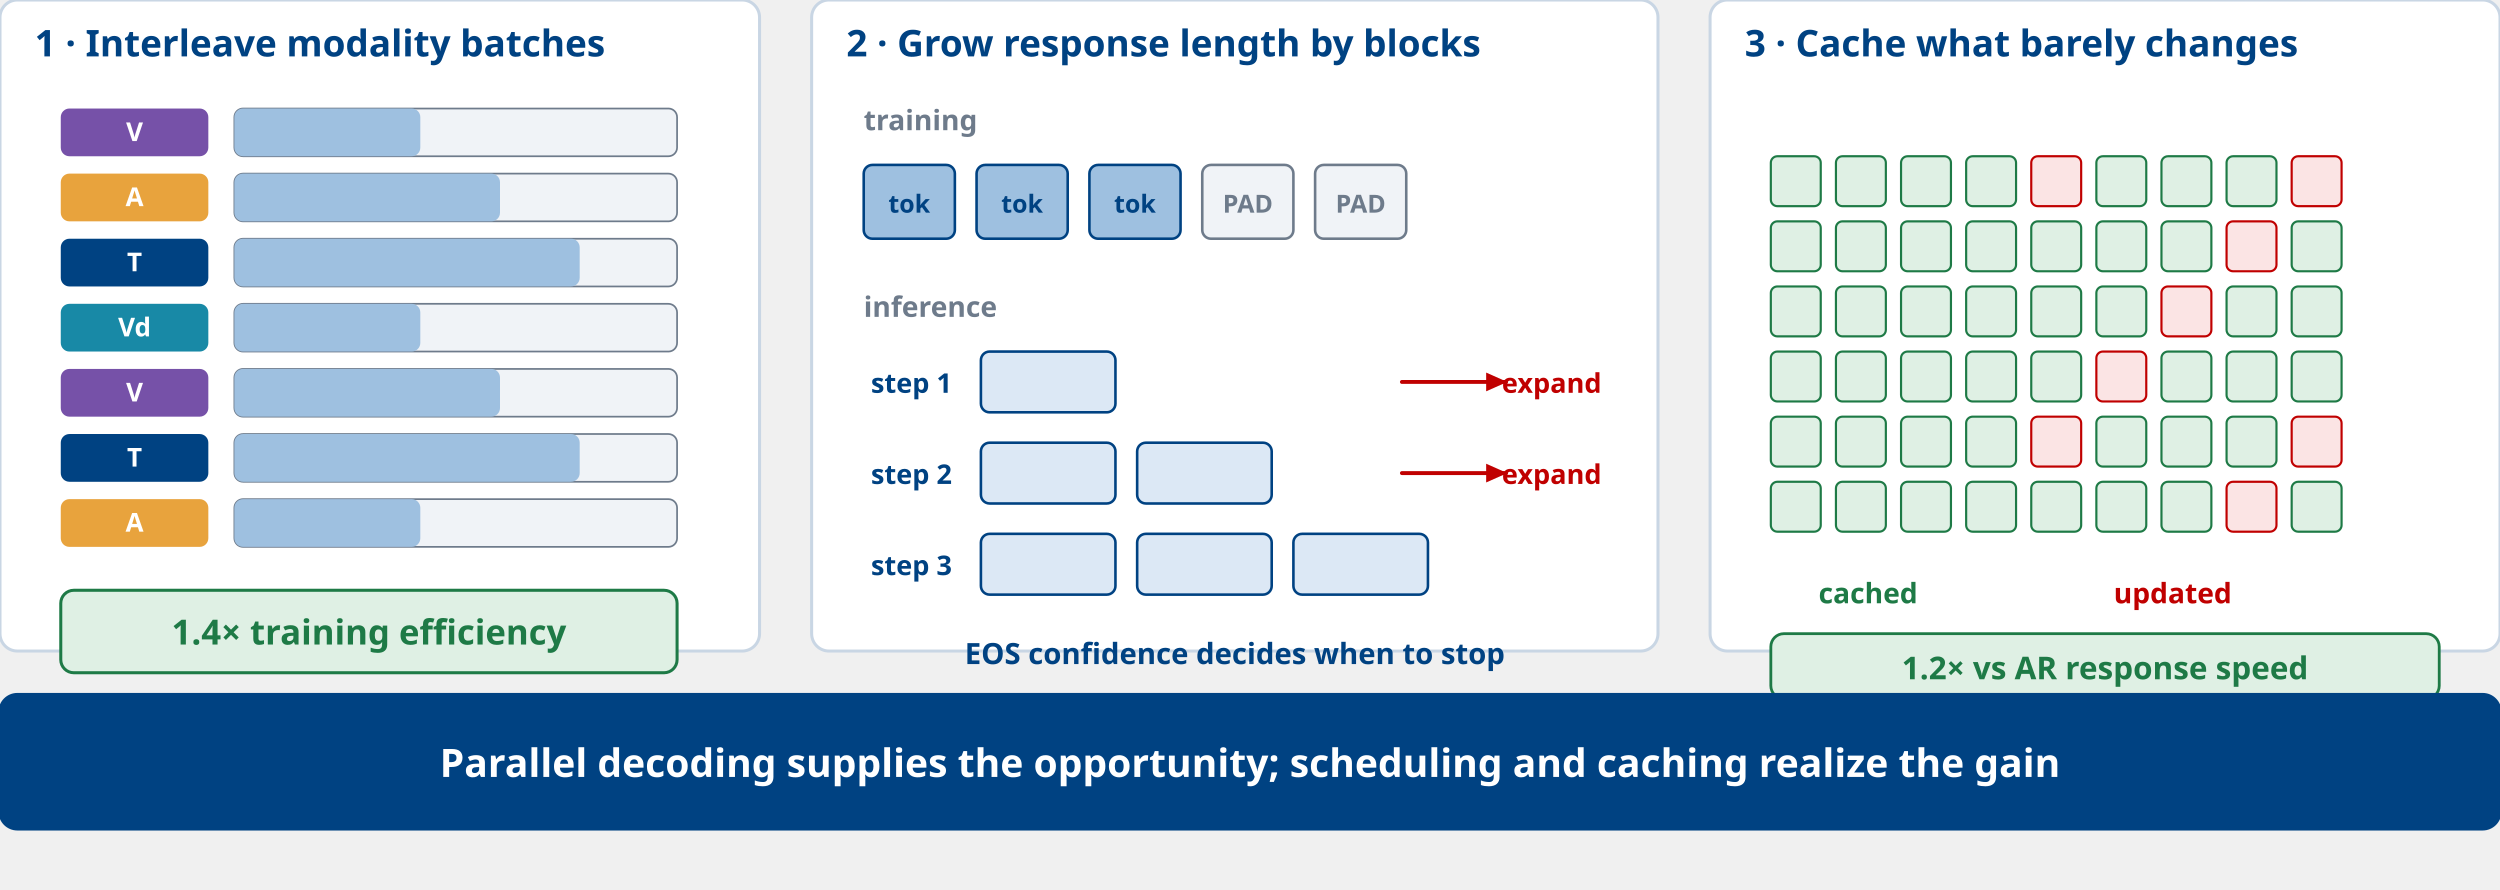
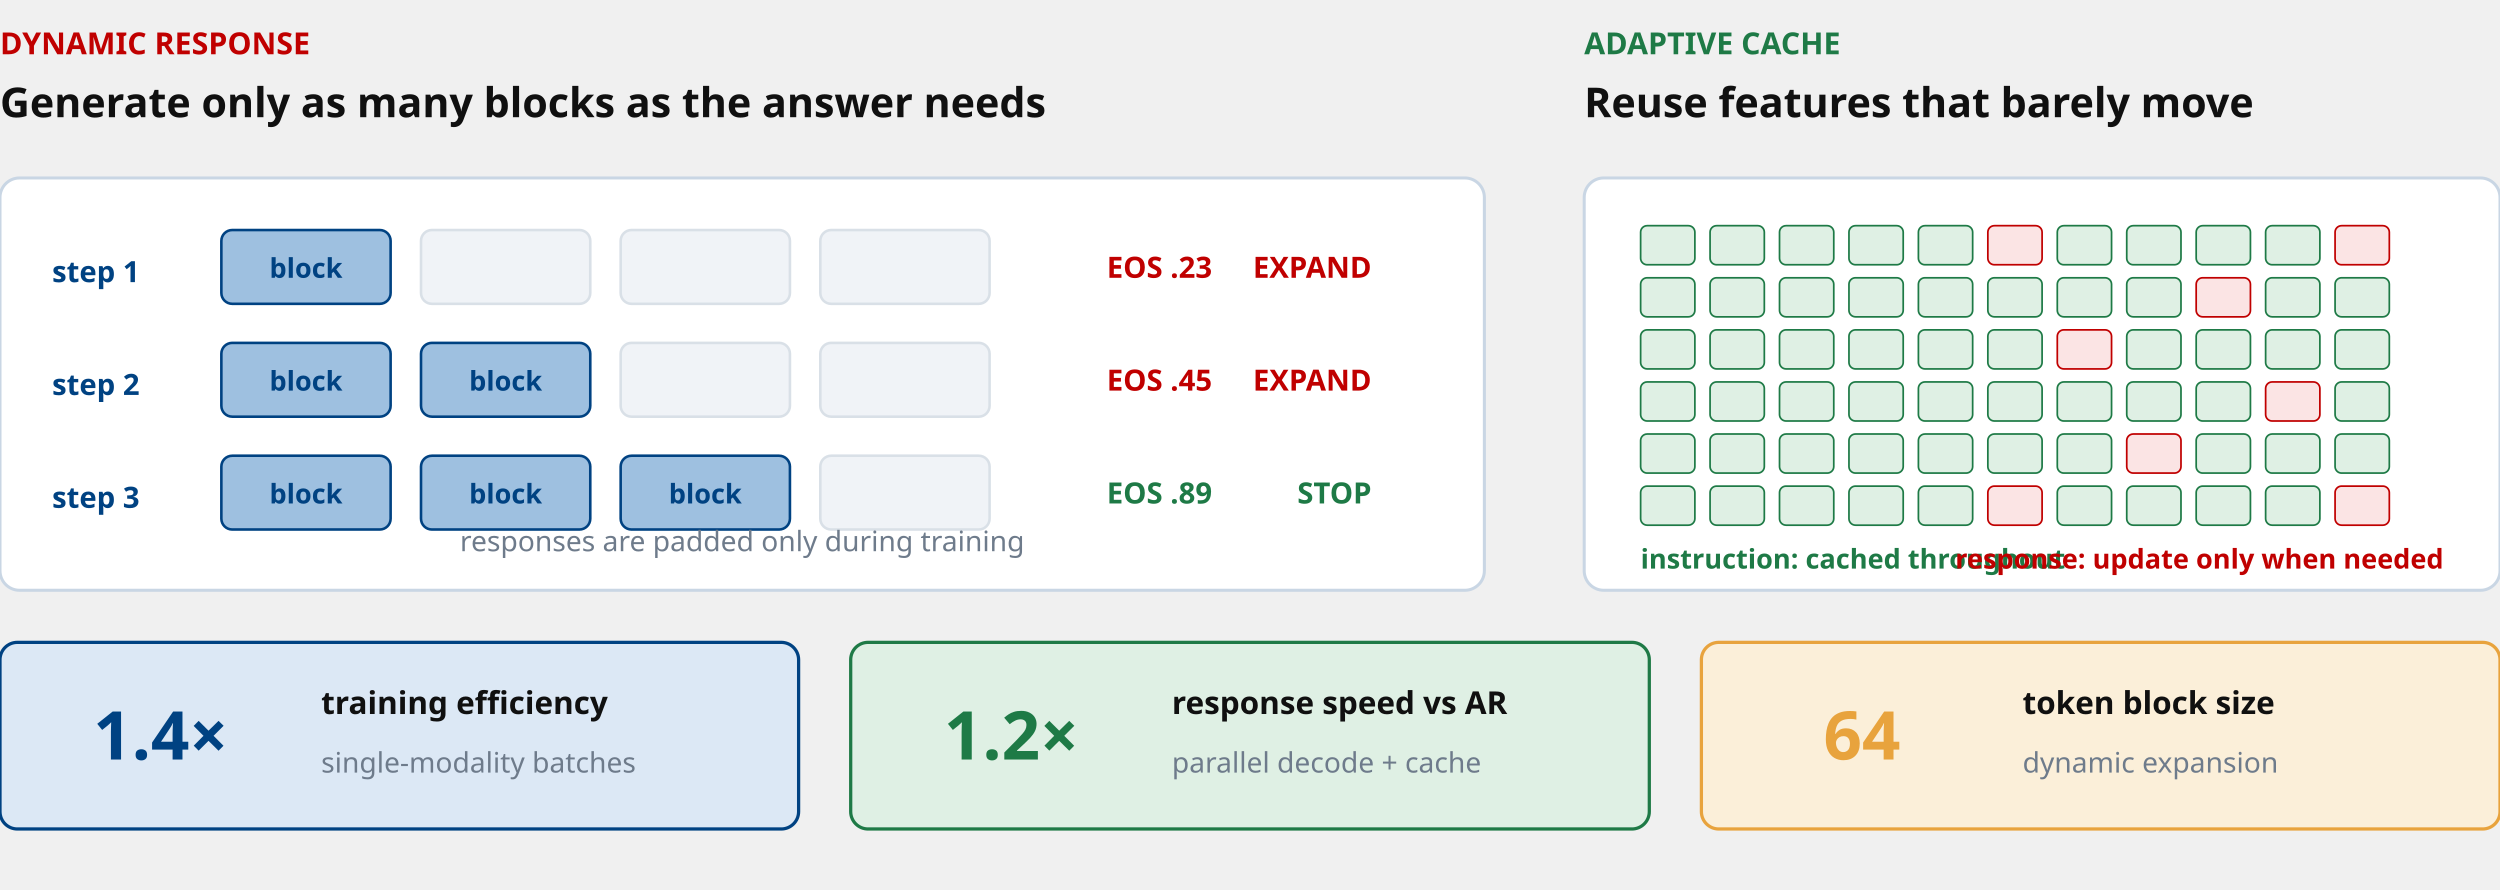
<svg xmlns="http://www.w3.org/2000/svg" width="1152" height="410" viewBox="0 0 1152 410">
-   <defs>
-     <marker id="arw-red" viewBox="0 0 10 10" refX="8.5" refY="5" markerWidth="6" markerHeight="6" orient="auto-start-reverse">
-       <path d="M 0 1 L 9 5 L 0 9 z" fill="#C00000" />
-     </marker>
-   </defs>
-   <rect x="0" y="0" width="350" height="300" rx="8" ry="8" fill="#FFFFFF" stroke="#C9D6E4" stroke-width="1.4" />
-   <text x="16" y="26" font-family="Calibri" font-size="17" font-weight="bold" fill="#004282" text-anchor="start" xml:space="preserve">1 · Interleave modality batches</text>
-   <rect x="28" y="50" width="68" height="22" rx="4" ry="4" fill="#7651A8" />
-   <text x="62" y="65" font-family="Calibri" font-size="12" font-weight="bold" fill="#FFFFFF" text-anchor="middle" xml:space="preserve">V</text>
-   <rect x="108" y="50" width="204" height="22" rx="4" ry="4" fill="#F0F3F7" stroke="#6E7B8B" stroke-width="0.8" />
-   <rect x="108" y="50" width="85.68" height="22" rx="4" ry="4" fill="#9EC0E0" />
-   <rect x="28" y="80" width="68" height="22" rx="4" ry="4" fill="#E8A33D" />
-   <text x="62" y="95" font-family="Calibri" font-size="12" font-weight="bold" fill="#FFFFFF" text-anchor="middle" xml:space="preserve">A</text>
-   <rect x="108" y="80" width="204" height="22" rx="4" ry="4" fill="#F0F3F7" stroke="#6E7B8B" stroke-width="0.8" />
-   <rect x="108" y="80" width="122.4" height="22" rx="4" ry="4" fill="#9EC0E0" />
-   <rect x="28" y="110" width="68" height="22" rx="4" ry="4" fill="#004282" />
-   <text x="62" y="125" font-family="Calibri" font-size="12" font-weight="bold" fill="#FFFFFF" text-anchor="middle" xml:space="preserve">T</text>
-   <rect x="108" y="110" width="204" height="22" rx="4" ry="4" fill="#F0F3F7" stroke="#6E7B8B" stroke-width="0.8" />
-   <rect x="108" y="110" width="159.12" height="22" rx="4" ry="4" fill="#9EC0E0" />
-   <rect x="28" y="140" width="68" height="22" rx="4" ry="4" fill="#1889A6" />
-   <text x="62" y="155" font-family="Calibri" font-size="12" font-weight="bold" fill="#FFFFFF" text-anchor="middle" xml:space="preserve">Vd</text>
-   <rect x="108" y="140" width="204" height="22" rx="4" ry="4" fill="#F0F3F7" stroke="#6E7B8B" stroke-width="0.8" />
-   <rect x="108" y="140" width="85.68" height="22" rx="4" ry="4" fill="#9EC0E0" />
-   <rect x="28" y="170" width="68" height="22" rx="4" ry="4" fill="#7651A8" />
-   <text x="62" y="185" font-family="Calibri" font-size="12" font-weight="bold" fill="#FFFFFF" text-anchor="middle" xml:space="preserve">V</text>
-   <rect x="108" y="170" width="204" height="22" rx="4" ry="4" fill="#F0F3F7" stroke="#6E7B8B" stroke-width="0.8" />
-   <rect x="108" y="170" width="122.4" height="22" rx="4" ry="4" fill="#9EC0E0" />
-   <rect x="28" y="200" width="68" height="22" rx="4" ry="4" fill="#004282" />
-   <text x="62" y="215" font-family="Calibri" font-size="12" font-weight="bold" fill="#FFFFFF" text-anchor="middle" xml:space="preserve">T</text>
-   <rect x="108" y="200" width="204" height="22" rx="4" ry="4" fill="#F0F3F7" stroke="#6E7B8B" stroke-width="0.8" />
-   <rect x="108" y="200" width="159.12" height="22" rx="4" ry="4" fill="#9EC0E0" />
-   <rect x="28" y="230" width="68" height="22" rx="4" ry="4" fill="#E8A33D" />
-   <text x="62" y="245" font-family="Calibri" font-size="12" font-weight="bold" fill="#FFFFFF" text-anchor="middle" xml:space="preserve">A</text>
-   <rect x="108" y="230" width="204" height="22" rx="4" ry="4" fill="#F0F3F7" stroke="#6E7B8B" stroke-width="0.8" />
-   <rect x="108" y="230" width="85.68" height="22" rx="4" ry="4" fill="#9EC0E0" />
-   <rect x="28" y="272" width="284" height="38" rx="6" ry="6" fill="#DFF0E4" stroke="#1E7A46" stroke-width="1.4" />
-   <text x="170" y="297" font-family="Calibri" font-size="16" font-weight="bold" fill="#1E7A46" text-anchor="middle" xml:space="preserve">1.4× training efficiency</text>
-   <rect x="374" y="0" width="390" height="300" rx="8" ry="8" fill="#FFFFFF" stroke="#C9D6E4" stroke-width="1.4" />
-   <text x="390" y="26" font-family="Calibri" font-size="17" font-weight="bold" fill="#004282" text-anchor="start" xml:space="preserve">2 · Grow response length by blocks</text>
-   <text x="398" y="60" font-family="Calibri" font-size="13" font-weight="bold" fill="#6E7B8B" text-anchor="start" xml:space="preserve">training</text>
-   <rect x="398" y="76" width="42" height="34" rx="4" ry="4" fill="#9EC0E0" stroke="#004282" stroke-width="1.2" />
-   <text x="419" y="98" font-family="Calibri" font-size="11.5" font-weight="bold" fill="#004282" text-anchor="middle" xml:space="preserve">tok</text>
-   <rect x="450" y="76" width="42" height="34" rx="4" ry="4" fill="#9EC0E0" stroke="#004282" stroke-width="1.2" />
-   <text x="471" y="98" font-family="Calibri" font-size="11.5" font-weight="bold" fill="#004282" text-anchor="middle" xml:space="preserve">tok</text>
-   <rect x="502" y="76" width="42" height="34" rx="4" ry="4" fill="#9EC0E0" stroke="#004282" stroke-width="1.2" />
-   <text x="523" y="98" font-family="Calibri" font-size="11.5" font-weight="bold" fill="#004282" text-anchor="middle" xml:space="preserve">tok</text>
-   <rect x="554" y="76" width="42" height="34" rx="4" ry="4" fill="#F0F3F7" stroke="#6E7B8B" stroke-width="1.2" />
-   <text x="575" y="98" font-family="Calibri" font-size="11.5" font-weight="bold" fill="#6E7B8B" text-anchor="middle" xml:space="preserve">PAD</text>
-   <rect x="606" y="76" width="42" height="34" rx="4" ry="4" fill="#F0F3F7" stroke="#6E7B8B" stroke-width="1.2" />
-   <text x="627" y="98" font-family="Calibri" font-size="11.5" font-weight="bold" fill="#6E7B8B" text-anchor="middle" xml:space="preserve">PAD</text>
-   <text x="398" y="146" font-family="Calibri" font-size="13" font-weight="bold" fill="#6E7B8B" text-anchor="start" xml:space="preserve">inference</text>
-   <rect x="452" y="162" width="62" height="28" rx="4" ry="4" fill="#DCE8F5" stroke="#004282" stroke-width="1.2" />
-   <text x="420" y="181" font-family="Calibri" font-size="12.5" font-weight="bold" fill="#004282" text-anchor="middle" xml:space="preserve">step 1</text>
-   <path d="M 646 176 L 694 176" stroke="#C00000" stroke-width="1.8" fill="none" stroke-linecap="round" marker-end="url(#arw-red)" />
-   <text x="738" y="181" font-family="Calibri" font-size="12.5" font-weight="bold" fill="#C00000" text-anchor="end" xml:space="preserve">expand</text>
-   <rect x="452" y="204" width="62" height="28" rx="4" ry="4" fill="#DCE8F5" stroke="#004282" stroke-width="1.2" />
-   <rect x="524" y="204" width="62" height="28" rx="4" ry="4" fill="#DCE8F5" stroke="#004282" stroke-width="1.2" />
-   <text x="420" y="223" font-family="Calibri" font-size="12.5" font-weight="bold" fill="#004282" text-anchor="middle" xml:space="preserve">step 2</text>
-   <path d="M 646 218 L 694 218" stroke="#C00000" stroke-width="1.8" fill="none" stroke-linecap="round" marker-end="url(#arw-red)" />
-   <text x="738" y="223" font-family="Calibri" font-size="12.5" font-weight="bold" fill="#C00000" text-anchor="end" xml:space="preserve">expand</text>
-   <rect x="452" y="246" width="62" height="28" rx="4" ry="4" fill="#DCE8F5" stroke="#004282" stroke-width="1.2" />
-   <rect x="524" y="246" width="62" height="28" rx="4" ry="4" fill="#DCE8F5" stroke="#004282" stroke-width="1.2" />
-   <rect x="596" y="246" width="62" height="28" rx="4" ry="4" fill="#DCE8F5" stroke="#004282" stroke-width="1.2" />
-   <text x="420" y="265" font-family="Calibri" font-size="12.5" font-weight="bold" fill="#004282" text-anchor="middle" xml:space="preserve">step 3</text>
-   <text x="569" y="306" font-family="Calibri" font-size="13.5" font-weight="bold" fill="#004282" text-anchor="middle" xml:space="preserve">EOS confidence decides when to stop</text>
-   <rect x="788" y="0" width="364" height="300" rx="8" ry="8" fill="#FFFFFF" stroke="#C9D6E4" stroke-width="1.4" />
-   <text x="804" y="26" font-family="Calibri" font-size="17" font-weight="bold" fill="#004282" text-anchor="start" xml:space="preserve">3 · Cache what barely changes</text>
-   <rect x="816" y="72" width="23" height="23" rx="3" ry="3" fill="#DFF0E4" stroke="#1E7A46" stroke-width="1" />
-   <rect x="846" y="72" width="23" height="23" rx="3" ry="3" fill="#DFF0E4" stroke="#1E7A46" stroke-width="1" />
-   <rect x="876" y="72" width="23" height="23" rx="3" ry="3" fill="#DFF0E4" stroke="#1E7A46" stroke-width="1" />
-   <rect x="906" y="72" width="23" height="23" rx="3" ry="3" fill="#DFF0E4" stroke="#1E7A46" stroke-width="1" />
-   <rect x="936" y="72" width="23" height="23" rx="3" ry="3" fill="#FBE4E4" stroke="#C00000" stroke-width="1" />
-   <rect x="966" y="72" width="23" height="23" rx="3" ry="3" fill="#DFF0E4" stroke="#1E7A46" stroke-width="1" />
-   <rect x="996" y="72" width="23" height="23" rx="3" ry="3" fill="#DFF0E4" stroke="#1E7A46" stroke-width="1" />
-   <rect x="1026" y="72" width="23" height="23" rx="3" ry="3" fill="#DFF0E4" stroke="#1E7A46" stroke-width="1" />
-   <rect x="1056" y="72" width="23" height="23" rx="3" ry="3" fill="#FBE4E4" stroke="#C00000" stroke-width="1" />
-   <rect x="816" y="102" width="23" height="23" rx="3" ry="3" fill="#DFF0E4" stroke="#1E7A46" stroke-width="1" />
-   <rect x="846" y="102" width="23" height="23" rx="3" ry="3" fill="#DFF0E4" stroke="#1E7A46" stroke-width="1" />
-   <rect x="876" y="102" width="23" height="23" rx="3" ry="3" fill="#DFF0E4" stroke="#1E7A46" stroke-width="1" />
-   <rect x="906" y="102" width="23" height="23" rx="3" ry="3" fill="#DFF0E4" stroke="#1E7A46" stroke-width="1" />
-   <rect x="936" y="102" width="23" height="23" rx="3" ry="3" fill="#DFF0E4" stroke="#1E7A46" stroke-width="1" />
-   <rect x="966" y="102" width="23" height="23" rx="3" ry="3" fill="#DFF0E4" stroke="#1E7A46" stroke-width="1" />
-   <rect x="996" y="102" width="23" height="23" rx="3" ry="3" fill="#DFF0E4" stroke="#1E7A46" stroke-width="1" />
-   <rect x="1026" y="102" width="23" height="23" rx="3" ry="3" fill="#FBE4E4" stroke="#C00000" stroke-width="1" />
-   <rect x="1056" y="102" width="23" height="23" rx="3" ry="3" fill="#DFF0E4" stroke="#1E7A46" stroke-width="1" />
-   <rect x="816" y="132" width="23" height="23" rx="3" ry="3" fill="#DFF0E4" stroke="#1E7A46" stroke-width="1" />
-   <rect x="846" y="132" width="23" height="23" rx="3" ry="3" fill="#DFF0E4" stroke="#1E7A46" stroke-width="1" />
-   <rect x="876" y="132" width="23" height="23" rx="3" ry="3" fill="#DFF0E4" stroke="#1E7A46" stroke-width="1" />
-   <rect x="906" y="132" width="23" height="23" rx="3" ry="3" fill="#DFF0E4" stroke="#1E7A46" stroke-width="1" />
-   <rect x="936" y="132" width="23" height="23" rx="3" ry="3" fill="#DFF0E4" stroke="#1E7A46" stroke-width="1" />
-   <rect x="966" y="132" width="23" height="23" rx="3" ry="3" fill="#DFF0E4" stroke="#1E7A46" stroke-width="1" />
-   <rect x="996" y="132" width="23" height="23" rx="3" ry="3" fill="#FBE4E4" stroke="#C00000" stroke-width="1" />
-   <rect x="1026" y="132" width="23" height="23" rx="3" ry="3" fill="#DFF0E4" stroke="#1E7A46" stroke-width="1" />
-   <rect x="1056" y="132" width="23" height="23" rx="3" ry="3" fill="#DFF0E4" stroke="#1E7A46" stroke-width="1" />
-   <rect x="816" y="162" width="23" height="23" rx="3" ry="3" fill="#DFF0E4" stroke="#1E7A46" stroke-width="1" />
-   <rect x="846" y="162" width="23" height="23" rx="3" ry="3" fill="#DFF0E4" stroke="#1E7A46" stroke-width="1" />
-   <rect x="876" y="162" width="23" height="23" rx="3" ry="3" fill="#DFF0E4" stroke="#1E7A46" stroke-width="1" />
-   <rect x="906" y="162" width="23" height="23" rx="3" ry="3" fill="#DFF0E4" stroke="#1E7A46" stroke-width="1" />
-   <rect x="936" y="162" width="23" height="23" rx="3" ry="3" fill="#DFF0E4" stroke="#1E7A46" stroke-width="1" />
-   <rect x="966" y="162" width="23" height="23" rx="3" ry="3" fill="#FBE4E4" stroke="#C00000" stroke-width="1" />
-   <rect x="996" y="162" width="23" height="23" rx="3" ry="3" fill="#DFF0E4" stroke="#1E7A46" stroke-width="1" />
-   <rect x="1026" y="162" width="23" height="23" rx="3" ry="3" fill="#DFF0E4" stroke="#1E7A46" stroke-width="1" />
-   <rect x="1056" y="162" width="23" height="23" rx="3" ry="3" fill="#DFF0E4" stroke="#1E7A46" stroke-width="1" />
-   <rect x="816" y="192" width="23" height="23" rx="3" ry="3" fill="#DFF0E4" stroke="#1E7A46" stroke-width="1" />
-   <rect x="846" y="192" width="23" height="23" rx="3" ry="3" fill="#DFF0E4" stroke="#1E7A46" stroke-width="1" />
-   <rect x="876" y="192" width="23" height="23" rx="3" ry="3" fill="#DFF0E4" stroke="#1E7A46" stroke-width="1" />
-   <rect x="906" y="192" width="23" height="23" rx="3" ry="3" fill="#DFF0E4" stroke="#1E7A46" stroke-width="1" />
-   <rect x="936" y="192" width="23" height="23" rx="3" ry="3" fill="#FBE4E4" stroke="#C00000" stroke-width="1" />
-   <rect x="966" y="192" width="23" height="23" rx="3" ry="3" fill="#DFF0E4" stroke="#1E7A46" stroke-width="1" />
-   <rect x="996" y="192" width="23" height="23" rx="3" ry="3" fill="#DFF0E4" stroke="#1E7A46" stroke-width="1" />
-   <rect x="1026" y="192" width="23" height="23" rx="3" ry="3" fill="#DFF0E4" stroke="#1E7A46" stroke-width="1" />
-   <rect x="1056" y="192" width="23" height="23" rx="3" ry="3" fill="#FBE4E4" stroke="#C00000" stroke-width="1" />
-   <rect x="816" y="222" width="23" height="23" rx="3" ry="3" fill="#DFF0E4" stroke="#1E7A46" stroke-width="1" />
-   <rect x="846" y="222" width="23" height="23" rx="3" ry="3" fill="#DFF0E4" stroke="#1E7A46" stroke-width="1" />
-   <rect x="876" y="222" width="23" height="23" rx="3" ry="3" fill="#DFF0E4" stroke="#1E7A46" stroke-width="1" />
-   <rect x="906" y="222" width="23" height="23" rx="3" ry="3" fill="#DFF0E4" stroke="#1E7A46" stroke-width="1" />
-   <rect x="936" y="222" width="23" height="23" rx="3" ry="3" fill="#DFF0E4" stroke="#1E7A46" stroke-width="1" />
-   <rect x="966" y="222" width="23" height="23" rx="3" ry="3" fill="#DFF0E4" stroke="#1E7A46" stroke-width="1" />
-   <rect x="996" y="222" width="23" height="23" rx="3" ry="3" fill="#DFF0E4" stroke="#1E7A46" stroke-width="1" />
-   <rect x="1026" y="222" width="23" height="23" rx="3" ry="3" fill="#FBE4E4" stroke="#C00000" stroke-width="1" />
-   <rect x="1056" y="222" width="23" height="23" rx="3" ry="3" fill="#DFF0E4" stroke="#1E7A46" stroke-width="1" />
-   <text x="838" y="278" font-family="Calibri" font-size="13" font-weight="bold" fill="#1E7A46" text-anchor="start" xml:space="preserve">cached</text>
-   <text x="974" y="278" font-family="Calibri" font-size="13" font-weight="bold" fill="#C00000" text-anchor="start" xml:space="preserve">updated</text>
-   <rect x="816" y="292" width="308" height="30" rx="6" ry="6" fill="#DFF0E4" stroke="#1E7A46" stroke-width="1.3" />
-   <text x="970" y="313" font-family="Calibri" font-size="14.5" font-weight="bold" fill="#1E7A46" text-anchor="middle" xml:space="preserve">1.2× vs AR response speed</text>
-   <rect x="0" y="320" width="1152" height="62" rx="8" ry="8" fill="#004282" stroke="#004282" stroke-width="1.4" />
-   <text x="576" y="358" font-family="Calibri" font-size="18" font-weight="bold" fill="#FFFFFF" text-anchor="middle" xml:space="preserve">Parallel decoding supplies the opportunity; scheduling and caching realize the gain</text>
+   <text x="0" y="25" font-family="Calibri" font-size="14" font-weight="bold" fill="#C00000" text-anchor="start" xml:space="preserve">DYNAMIC RESPONSE</text>
+   <text x="0" y="54" font-family="Calibri" font-size="19" font-weight="bold" fill="#101010" text-anchor="start" xml:space="preserve">Generate only as many blocks as the answer needs</text>
+   <rect x="0" y="82" width="684" height="190" rx="9" ry="9" fill="#FFFFFF" stroke="#C9D6E4" stroke-width="1.4" />
+   <text x="24" y="130" font-family="Calibri" font-size="13.5" font-weight="bold" fill="#004282" text-anchor="start" xml:space="preserve">step 1</text>
+   <rect x="102" y="106" width="78" height="34" rx="5" ry="5" fill="#9EC0E0" stroke="#004282" stroke-width="1.2" />
+   <text x="141" y="128" font-family="Calibri" font-size="12.5" font-weight="bold" fill="#004282" text-anchor="middle" xml:space="preserve">block</text>
+   <rect x="194" y="106" width="78" height="34" rx="5" ry="5" fill="#F0F3F7" stroke="#D9E0E7" stroke-width="1.2" />
+   <rect x="286" y="106" width="78" height="34" rx="5" ry="5" fill="#F0F3F7" stroke="#D9E0E7" stroke-width="1.2" />
+   <rect x="378" y="106" width="78" height="34" rx="5" ry="5" fill="#F0F3F7" stroke="#D9E0E7" stroke-width="1.2" />
+   <text x="510" y="128" font-family="Calibri" font-size="13.5" font-weight="bold" fill="#C00000" text-anchor="start" xml:space="preserve">EOS .23</text>
+   <text x="632" y="128" font-family="Calibri" font-size="13.5" font-weight="bold" fill="#C00000" text-anchor="end" xml:space="preserve">EXPAND</text>
+   <text x="24" y="182" font-family="Calibri" font-size="13.5" font-weight="bold" fill="#004282" text-anchor="start" xml:space="preserve">step 2</text>
+   <rect x="102" y="158" width="78" height="34" rx="5" ry="5" fill="#9EC0E0" stroke="#004282" stroke-width="1.2" />
+   <text x="141" y="180" font-family="Calibri" font-size="12.5" font-weight="bold" fill="#004282" text-anchor="middle" xml:space="preserve">block</text>
+   <rect x="194" y="158" width="78" height="34" rx="5" ry="5" fill="#9EC0E0" stroke="#004282" stroke-width="1.2" />
+   <text x="233" y="180" font-family="Calibri" font-size="12.5" font-weight="bold" fill="#004282" text-anchor="middle" xml:space="preserve">block</text>
+   <rect x="286" y="158" width="78" height="34" rx="5" ry="5" fill="#F0F3F7" stroke="#D9E0E7" stroke-width="1.2" />
+   <rect x="378" y="158" width="78" height="34" rx="5" ry="5" fill="#F0F3F7" stroke="#D9E0E7" stroke-width="1.2" />
+   <text x="510" y="180" font-family="Calibri" font-size="13.5" font-weight="bold" fill="#C00000" text-anchor="start" xml:space="preserve">EOS .45</text>
+   <text x="632" y="180" font-family="Calibri" font-size="13.5" font-weight="bold" fill="#C00000" text-anchor="end" xml:space="preserve">EXPAND</text>
+   <text x="24" y="234" font-family="Calibri" font-size="13.5" font-weight="bold" fill="#004282" text-anchor="start" xml:space="preserve">step 3</text>
+   <rect x="102" y="210" width="78" height="34" rx="5" ry="5" fill="#9EC0E0" stroke="#004282" stroke-width="1.2" />
+   <text x="141" y="232" font-family="Calibri" font-size="12.5" font-weight="bold" fill="#004282" text-anchor="middle" xml:space="preserve">block</text>
+   <rect x="194" y="210" width="78" height="34" rx="5" ry="5" fill="#9EC0E0" stroke="#004282" stroke-width="1.2" />
+   <text x="233" y="232" font-family="Calibri" font-size="12.5" font-weight="bold" fill="#004282" text-anchor="middle" xml:space="preserve">block</text>
+   <rect x="286" y="210" width="78" height="34" rx="5" ry="5" fill="#9EC0E0" stroke="#004282" stroke-width="1.2" />
+   <text x="325" y="232" font-family="Calibri" font-size="12.5" font-weight="bold" fill="#004282" text-anchor="middle" xml:space="preserve">block</text>
+   <rect x="378" y="210" width="78" height="34" rx="5" ry="5" fill="#F0F3F7" stroke="#D9E0E7" stroke-width="1.2" />
+   <text x="510" y="232" font-family="Calibri" font-size="13.5" font-weight="bold" fill="#1E7A46" text-anchor="start" xml:space="preserve">EOS .89</text>
+   <text x="632" y="232" font-family="Calibri" font-size="13.5" font-weight="bold" fill="#1E7A46" text-anchor="end" xml:space="preserve">STOP</text>
+   <text x="342" y="254" font-family="Calibri" font-size="13" fill="#6E7B8B" text-anchor="middle" xml:space="preserve">responses are padded only during training</text>
+   <text x="730" y="25" font-family="Calibri" font-size="14" font-weight="bold" fill="#1E7A46" text-anchor="start" xml:space="preserve">ADAPTIVE CACHE</text>
+   <text x="730" y="54" font-family="Calibri" font-size="19" font-weight="bold" fill="#101010" text-anchor="start" xml:space="preserve">Reuse features that barely move</text>
+   <rect x="730" y="82" width="422" height="190" rx="9" ry="9" fill="#FFFFFF" stroke="#C9D6E4" stroke-width="1.4" />
+   <rect x="756" y="104" width="25" height="18" rx="3" ry="3" fill="#DFF0E4" stroke="#1E7A46" stroke-width="0.8" />
+   <rect x="788" y="104" width="25" height="18" rx="3" ry="3" fill="#DFF0E4" stroke="#1E7A46" stroke-width="0.8" />
+   <rect x="820" y="104" width="25" height="18" rx="3" ry="3" fill="#DFF0E4" stroke="#1E7A46" stroke-width="0.8" />
+   <rect x="852" y="104" width="25" height="18" rx="3" ry="3" fill="#DFF0E4" stroke="#1E7A46" stroke-width="0.8" />
+   <rect x="884" y="104" width="25" height="18" rx="3" ry="3" fill="#DFF0E4" stroke="#1E7A46" stroke-width="0.8" />
+   <rect x="916" y="104" width="25" height="18" rx="3" ry="3" fill="#FBE4E4" stroke="#C00000" stroke-width="0.8" />
+   <rect x="948" y="104" width="25" height="18" rx="3" ry="3" fill="#DFF0E4" stroke="#1E7A46" stroke-width="0.8" />
+   <rect x="980" y="104" width="25" height="18" rx="3" ry="3" fill="#DFF0E4" stroke="#1E7A46" stroke-width="0.8" />
+   <rect x="1012" y="104" width="25" height="18" rx="3" ry="3" fill="#DFF0E4" stroke="#1E7A46" stroke-width="0.8" />
+   <rect x="1044" y="104" width="25" height="18" rx="3" ry="3" fill="#DFF0E4" stroke="#1E7A46" stroke-width="0.8" />
+   <rect x="1076" y="104" width="25" height="18" rx="3" ry="3" fill="#FBE4E4" stroke="#C00000" stroke-width="0.8" />
+   <rect x="756" y="128" width="25" height="18" rx="3" ry="3" fill="#DFF0E4" stroke="#1E7A46" stroke-width="0.8" />
+   <rect x="788" y="128" width="25" height="18" rx="3" ry="3" fill="#DFF0E4" stroke="#1E7A46" stroke-width="0.8" />
+   <rect x="820" y="128" width="25" height="18" rx="3" ry="3" fill="#DFF0E4" stroke="#1E7A46" stroke-width="0.8" />
+   <rect x="852" y="128" width="25" height="18" rx="3" ry="3" fill="#DFF0E4" stroke="#1E7A46" stroke-width="0.8" />
+   <rect x="884" y="128" width="25" height="18" rx="3" ry="3" fill="#DFF0E4" stroke="#1E7A46" stroke-width="0.8" />
+   <rect x="916" y="128" width="25" height="18" rx="3" ry="3" fill="#DFF0E4" stroke="#1E7A46" stroke-width="0.8" />
+   <rect x="948" y="128" width="25" height="18" rx="3" ry="3" fill="#DFF0E4" stroke="#1E7A46" stroke-width="0.8" />
+   <rect x="980" y="128" width="25" height="18" rx="3" ry="3" fill="#DFF0E4" stroke="#1E7A46" stroke-width="0.8" />
+   <rect x="1012" y="128" width="25" height="18" rx="3" ry="3" fill="#FBE4E4" stroke="#C00000" stroke-width="0.8" />
+   <rect x="1044" y="128" width="25" height="18" rx="3" ry="3" fill="#DFF0E4" stroke="#1E7A46" stroke-width="0.8" />
+   <rect x="1076" y="128" width="25" height="18" rx="3" ry="3" fill="#DFF0E4" stroke="#1E7A46" stroke-width="0.8" />
+   <rect x="756" y="152" width="25" height="18" rx="3" ry="3" fill="#DFF0E4" stroke="#1E7A46" stroke-width="0.8" />
+   <rect x="788" y="152" width="25" height="18" rx="3" ry="3" fill="#DFF0E4" stroke="#1E7A46" stroke-width="0.8" />
+   <rect x="820" y="152" width="25" height="18" rx="3" ry="3" fill="#DFF0E4" stroke="#1E7A46" stroke-width="0.8" />
+   <rect x="852" y="152" width="25" height="18" rx="3" ry="3" fill="#DFF0E4" stroke="#1E7A46" stroke-width="0.8" />
+   <rect x="884" y="152" width="25" height="18" rx="3" ry="3" fill="#DFF0E4" stroke="#1E7A46" stroke-width="0.8" />
+   <rect x="916" y="152" width="25" height="18" rx="3" ry="3" fill="#DFF0E4" stroke="#1E7A46" stroke-width="0.8" />
+   <rect x="948" y="152" width="25" height="18" rx="3" ry="3" fill="#FBE4E4" stroke="#C00000" stroke-width="0.8" />
+   <rect x="980" y="152" width="25" height="18" rx="3" ry="3" fill="#DFF0E4" stroke="#1E7A46" stroke-width="0.8" />
+   <rect x="1012" y="152" width="25" height="18" rx="3" ry="3" fill="#DFF0E4" stroke="#1E7A46" stroke-width="0.8" />
+   <rect x="1044" y="152" width="25" height="18" rx="3" ry="3" fill="#DFF0E4" stroke="#1E7A46" stroke-width="0.8" />
+   <rect x="1076" y="152" width="25" height="18" rx="3" ry="3" fill="#DFF0E4" stroke="#1E7A46" stroke-width="0.8" />
+   <rect x="756" y="176" width="25" height="18" rx="3" ry="3" fill="#DFF0E4" stroke="#1E7A46" stroke-width="0.8" />
+   <rect x="788" y="176" width="25" height="18" rx="3" ry="3" fill="#DFF0E4" stroke="#1E7A46" stroke-width="0.8" />
+   <rect x="820" y="176" width="25" height="18" rx="3" ry="3" fill="#DFF0E4" stroke="#1E7A46" stroke-width="0.8" />
+   <rect x="852" y="176" width="25" height="18" rx="3" ry="3" fill="#DFF0E4" stroke="#1E7A46" stroke-width="0.8" />
+   <rect x="884" y="176" width="25" height="18" rx="3" ry="3" fill="#DFF0E4" stroke="#1E7A46" stroke-width="0.8" />
+   <rect x="916" y="176" width="25" height="18" rx="3" ry="3" fill="#DFF0E4" stroke="#1E7A46" stroke-width="0.8" />
+   <rect x="948" y="176" width="25" height="18" rx="3" ry="3" fill="#DFF0E4" stroke="#1E7A46" stroke-width="0.8" />
+   <rect x="980" y="176" width="25" height="18" rx="3" ry="3" fill="#DFF0E4" stroke="#1E7A46" stroke-width="0.8" />
+   <rect x="1012" y="176" width="25" height="18" rx="3" ry="3" fill="#DFF0E4" stroke="#1E7A46" stroke-width="0.8" />
+   <rect x="1044" y="176" width="25" height="18" rx="3" ry="3" fill="#FBE4E4" stroke="#C00000" stroke-width="0.8" />
+   <rect x="1076" y="176" width="25" height="18" rx="3" ry="3" fill="#DFF0E4" stroke="#1E7A46" stroke-width="0.8" />
+   <rect x="756" y="200" width="25" height="18" rx="3" ry="3" fill="#DFF0E4" stroke="#1E7A46" stroke-width="0.8" />
+   <rect x="788" y="200" width="25" height="18" rx="3" ry="3" fill="#DFF0E4" stroke="#1E7A46" stroke-width="0.8" />
+   <rect x="820" y="200" width="25" height="18" rx="3" ry="3" fill="#DFF0E4" stroke="#1E7A46" stroke-width="0.8" />
+   <rect x="852" y="200" width="25" height="18" rx="3" ry="3" fill="#DFF0E4" stroke="#1E7A46" stroke-width="0.8" />
+   <rect x="884" y="200" width="25" height="18" rx="3" ry="3" fill="#DFF0E4" stroke="#1E7A46" stroke-width="0.8" />
+   <rect x="916" y="200" width="25" height="18" rx="3" ry="3" fill="#DFF0E4" stroke="#1E7A46" stroke-width="0.8" />
+   <rect x="948" y="200" width="25" height="18" rx="3" ry="3" fill="#DFF0E4" stroke="#1E7A46" stroke-width="0.8" />
+   <rect x="980" y="200" width="25" height="18" rx="3" ry="3" fill="#FBE4E4" stroke="#C00000" stroke-width="0.8" />
+   <rect x="1012" y="200" width="25" height="18" rx="3" ry="3" fill="#DFF0E4" stroke="#1E7A46" stroke-width="0.8" />
+   <rect x="1044" y="200" width="25" height="18" rx="3" ry="3" fill="#DFF0E4" stroke="#1E7A46" stroke-width="0.8" />
+   <rect x="1076" y="200" width="25" height="18" rx="3" ry="3" fill="#DFF0E4" stroke="#1E7A46" stroke-width="0.8" />
+   <rect x="756" y="224" width="25" height="18" rx="3" ry="3" fill="#DFF0E4" stroke="#1E7A46" stroke-width="0.8" />
+   <rect x="788" y="224" width="25" height="18" rx="3" ry="3" fill="#DFF0E4" stroke="#1E7A46" stroke-width="0.8" />
+   <rect x="820" y="224" width="25" height="18" rx="3" ry="3" fill="#DFF0E4" stroke="#1E7A46" stroke-width="0.8" />
+   <rect x="852" y="224" width="25" height="18" rx="3" ry="3" fill="#DFF0E4" stroke="#1E7A46" stroke-width="0.8" />
+   <rect x="884" y="224" width="25" height="18" rx="3" ry="3" fill="#DFF0E4" stroke="#1E7A46" stroke-width="0.8" />
+   <rect x="916" y="224" width="25" height="18" rx="3" ry="3" fill="#FBE4E4" stroke="#C00000" stroke-width="0.8" />
+   <rect x="948" y="224" width="25" height="18" rx="3" ry="3" fill="#DFF0E4" stroke="#1E7A46" stroke-width="0.8" />
+   <rect x="980" y="224" width="25" height="18" rx="3" ry="3" fill="#DFF0E4" stroke="#1E7A46" stroke-width="0.8" />
+   <rect x="1012" y="224" width="25" height="18" rx="3" ry="3" fill="#DFF0E4" stroke="#1E7A46" stroke-width="0.8" />
+   <rect x="1044" y="224" width="25" height="18" rx="3" ry="3" fill="#DFF0E4" stroke="#1E7A46" stroke-width="0.8" />
+   <rect x="1076" y="224" width="25" height="18" rx="3" ry="3" fill="#FBE4E4" stroke="#C00000" stroke-width="0.8" />
+   <text x="756" y="262" font-family="Calibri" font-size="12.5" font-weight="bold" fill="#1E7A46" text-anchor="start" xml:space="preserve">instruction: cached throughout</text>
+   <text x="1126" y="262" font-family="Calibri" font-size="12.5" font-weight="bold" fill="#C00000" text-anchor="end" xml:space="preserve">response: update only when needed</text>
+   <rect x="0" y="296" width="368" height="86" rx="8" ry="8" fill="#DCE8F5" stroke="#004282" stroke-width="1.5" />
+   <text x="74" y="350" font-family="Calibri" font-size="31" font-weight="bold" fill="#004282" text-anchor="middle" xml:space="preserve">1.4×</text>
+   <text x="148" y="329" font-family="Calibri" font-size="14.5" font-weight="bold" fill="#101010" text-anchor="start" xml:space="preserve">training efficiency</text>
+   <text x="148" y="356" font-family="Calibri" font-size="13" fill="#6E7B8B" text-anchor="start" xml:space="preserve">single-modality batches</text>
+   <rect x="392" y="296" width="368" height="86" rx="8" ry="8" fill="#DFF0E4" stroke="#1E7A46" stroke-width="1.5" />
+   <text x="466" y="350" font-family="Calibri" font-size="31" font-weight="bold" fill="#1E7A46" text-anchor="middle" xml:space="preserve">1.2×</text>
+   <text x="540" y="329" font-family="Calibri" font-size="14.5" font-weight="bold" fill="#101010" text-anchor="start" xml:space="preserve">response speed vs AR</text>
+   <text x="540" y="356" font-family="Calibri" font-size="13" fill="#6E7B8B" text-anchor="start" xml:space="preserve">parallel decode + cache</text>
+   <rect x="784" y="296" width="368" height="86" rx="8" ry="8" fill="#FBEFD9" stroke="#E8A33D" stroke-width="1.5" />
+   <text x="858" y="350" font-family="Calibri" font-size="31" font-weight="bold" fill="#E8A33D" text-anchor="middle" xml:space="preserve">64</text>
+   <text x="932" y="329" font-family="Calibri" font-size="14.5" font-weight="bold" fill="#101010" text-anchor="start" xml:space="preserve">token block size</text>
+   <text x="932" y="356" font-family="Calibri" font-size="13" fill="#6E7B8B" text-anchor="start" xml:space="preserve">dynamic expansion</text>
</svg>
